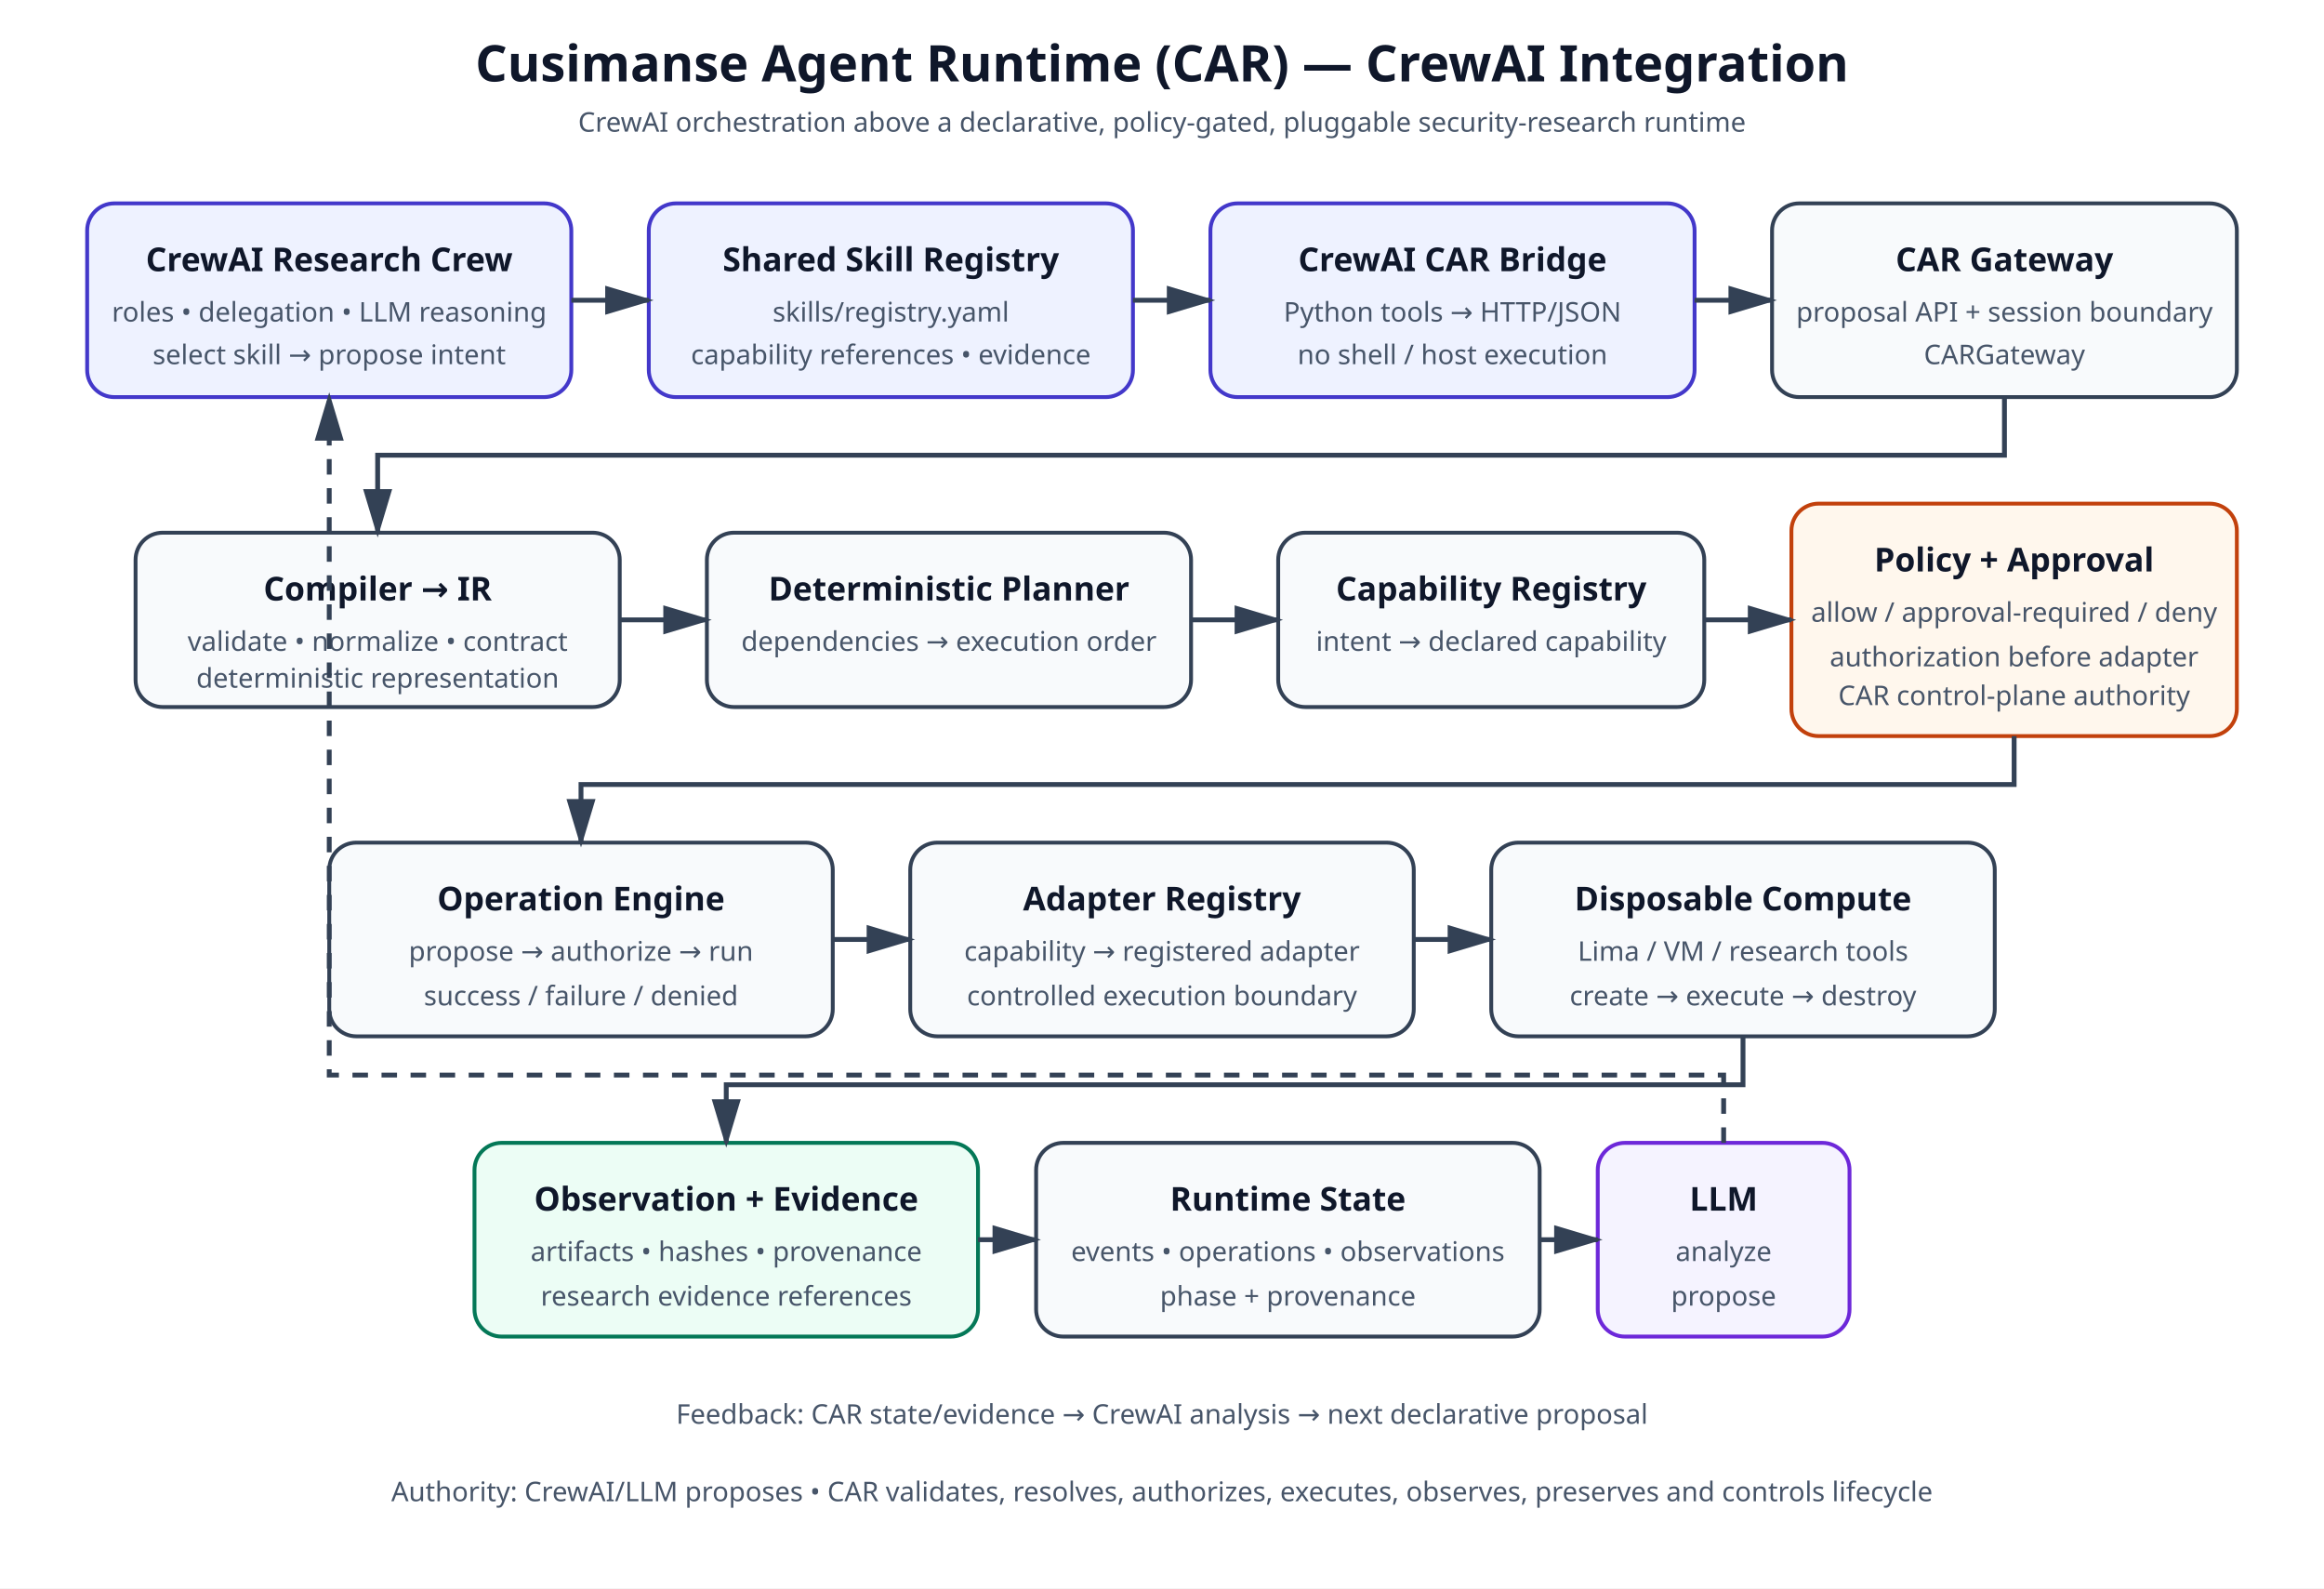
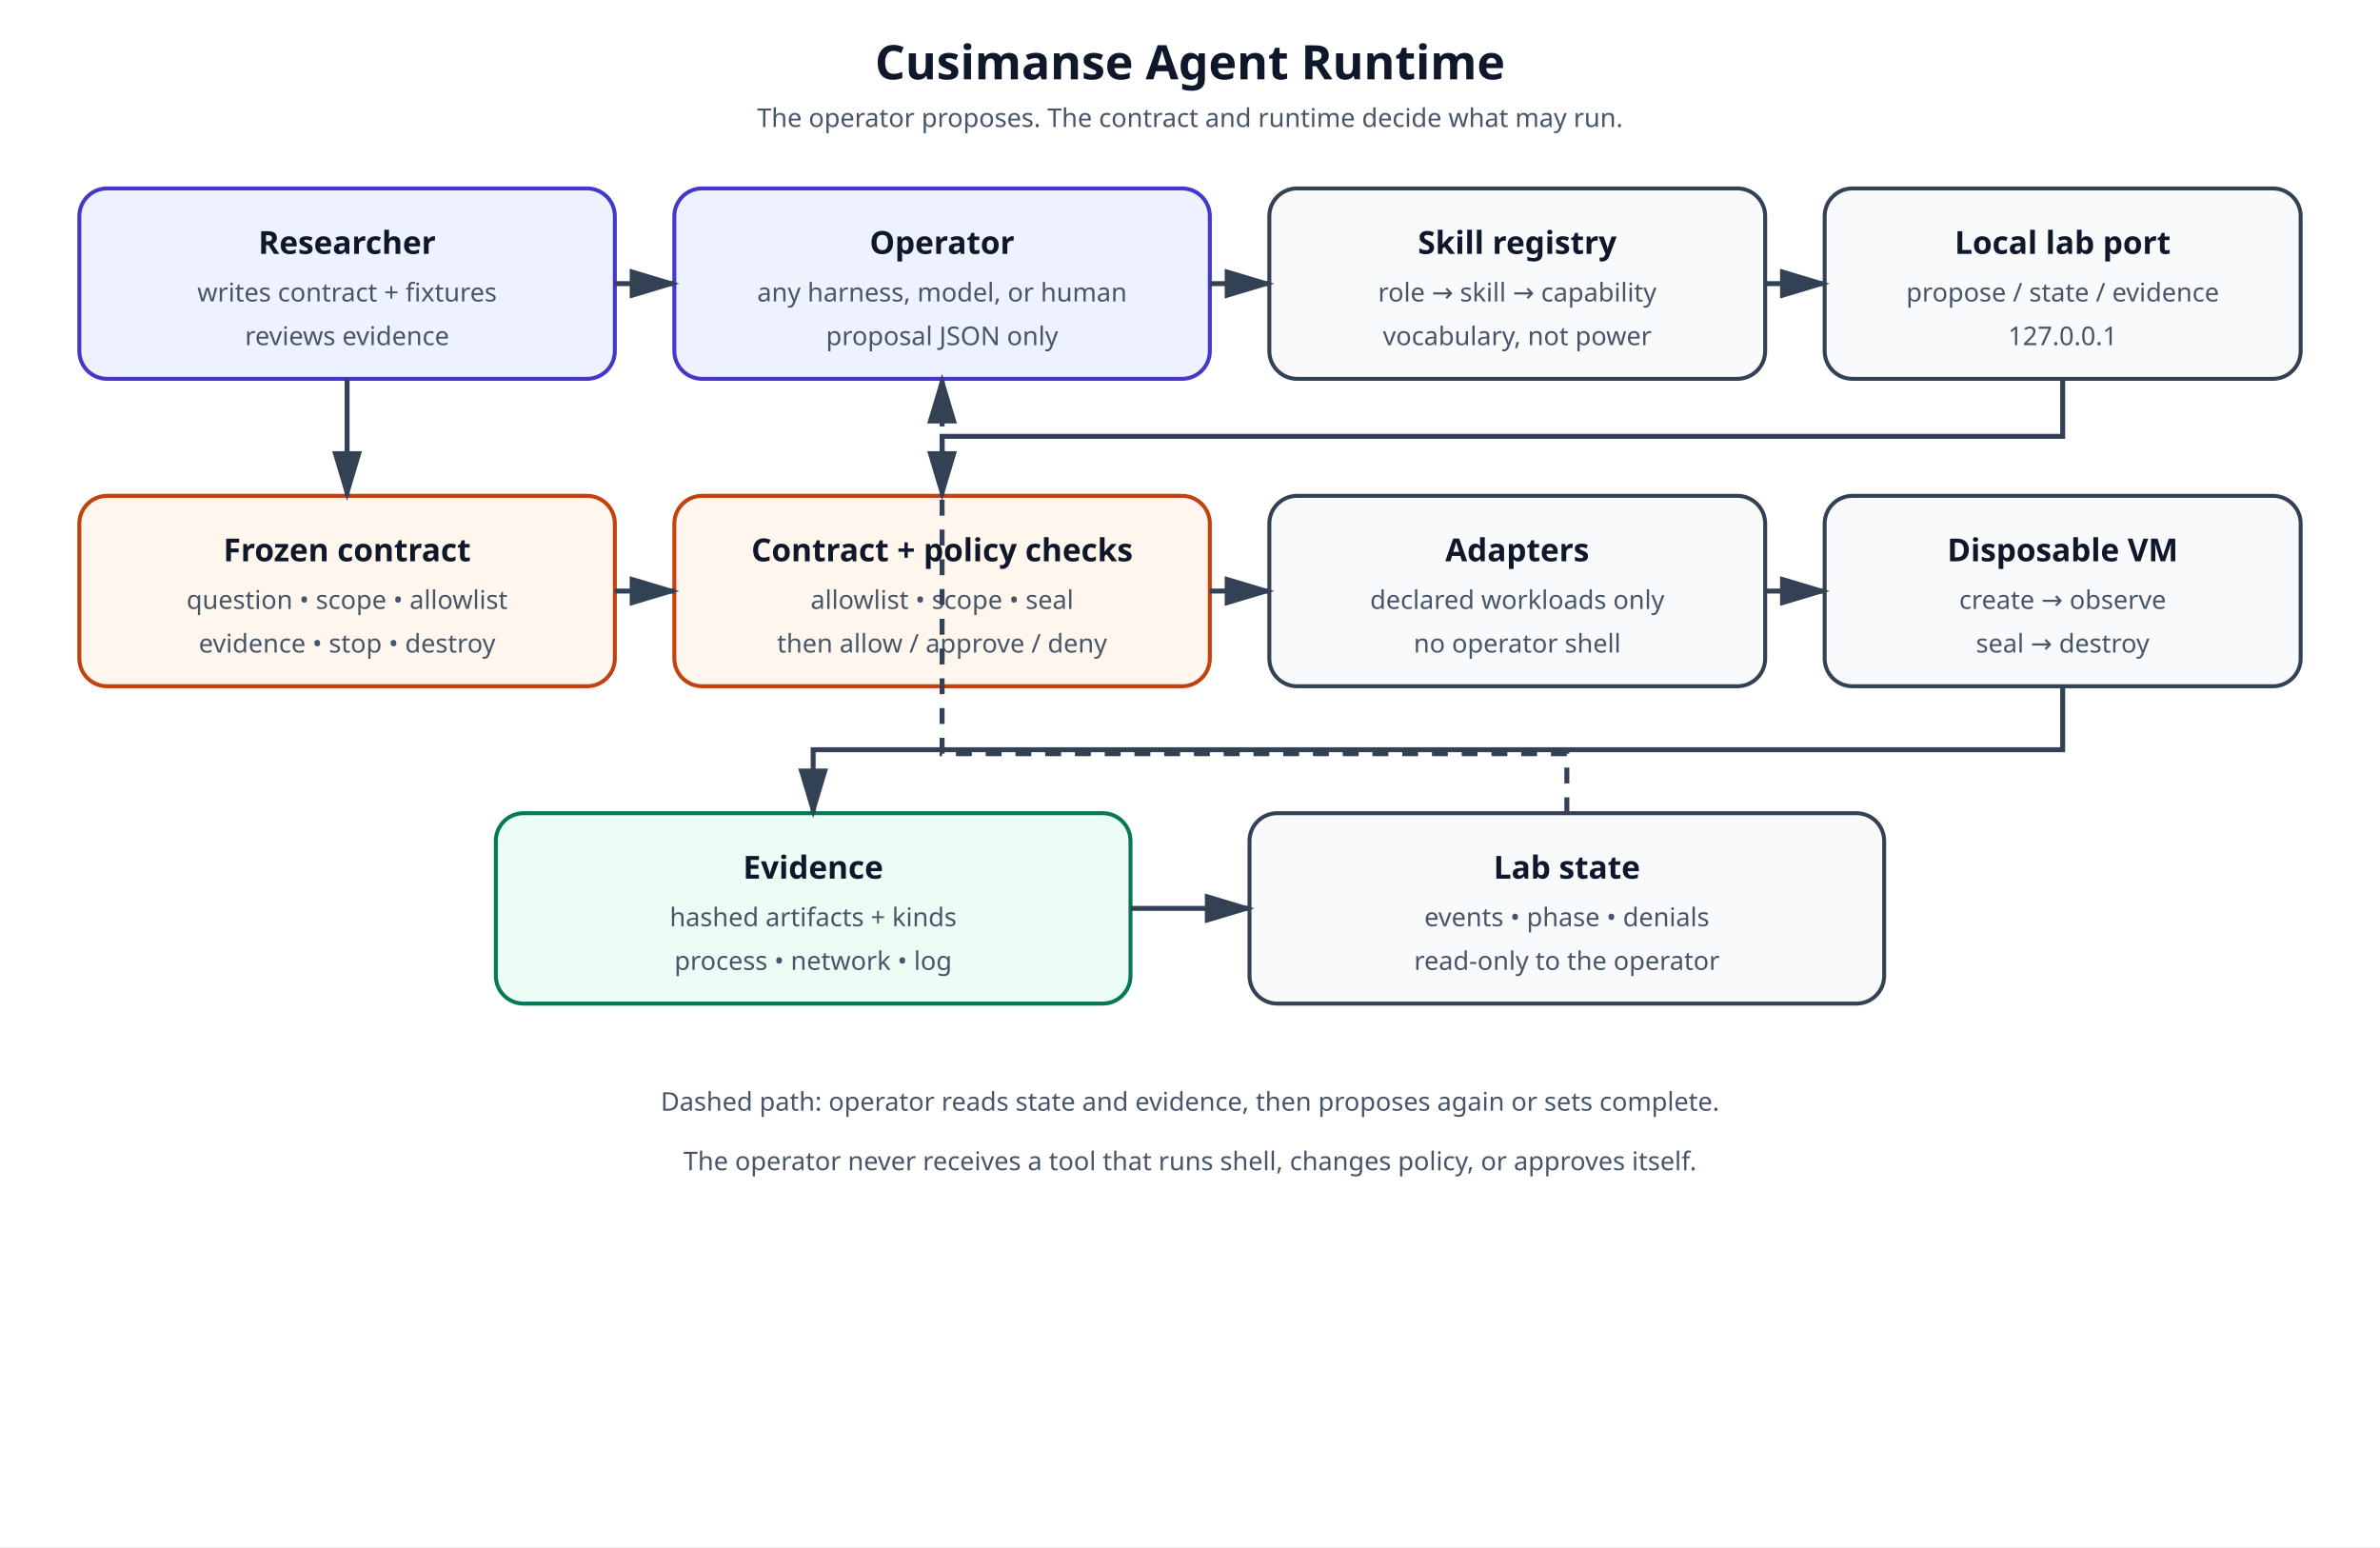
- <svg xmlns="http://www.w3.org/2000/svg" width="1200" height="820" viewBox="0 0 1200 820" role="img" aria-labelledby="title desc">
+ <svg xmlns="http://www.w3.org/2000/svg" width="1200" height="780" viewBox="0 0 1200 780" role="img" aria-labelledby="title desc">
  <defs>
    <marker id="arrow" markerWidth="10" markerHeight="10" refX="9" refY="3" orient="auto">
      <path d="M0,0 L10,3 L0,6 Z" fill="#334155" />
    </marker>
    <style>
      .box{fill:#f8fafc;stroke:#334155;stroke-width:2;rx:14}
      .guard{fill:#fff7ed;stroke:#c2410c;stroke-width:2;rx:14}
      .agent{fill:#eef2ff;stroke:#4338ca;stroke-width:2;rx:14}
      .ev{fill:#ecfdf5;stroke:#047857;stroke-width:2;rx:14}
-       .llm{fill:#f5f3ff;stroke:#6d28d9;stroke-width:2;rx:14}
-       .title{font:700 26px sans-serif;fill:#0f172a}
-       .label{font:600 17px sans-serif;fill:#0f172a}
-       .small{font:14px sans-serif;fill:#475569}
+       .title{font:700 24px sans-serif;fill:#0f172a}
+       .label{font:600 16px sans-serif;fill:#0f172a}
+       .small{font:13px sans-serif;fill:#475569}
      .arrow{stroke:#334155;stroke-width:2.5;fill:none;marker-end:url(#arrow)}
      .dashed{stroke-dasharray:8 7}
    </style>
  </defs>
-   <rect width="1200" height="820" fill="white" />
-   <text x="600" y="42" text-anchor="middle" class="title">Cusimanse Agent Runtime (CAR) — CrewAI Integration</text>
-   <text x="600" y="68" text-anchor="middle" class="small">CrewAI orchestration above a declarative, policy-gated, pluggable security-research runtime</text>
-   <rect x="45" y="105" width="250" height="100" class="agent" />
-   <text x="170" y="140" text-anchor="middle" class="label">CrewAI Research Crew</text>
-   <text x="170" y="166" text-anchor="middle" class="small">roles • delegation • LLM reasoning</text>
-   <text x="170" y="188" text-anchor="middle" class="small">select skill → propose intent</text>
-   <rect x="335" y="105" width="250" height="100" class="agent" />
-   <text x="460" y="140" text-anchor="middle" class="label">Shared Skill Registry</text>
-   <text x="460" y="166" text-anchor="middle" class="small">skills/registry.yaml</text>
-   <text x="460" y="188" text-anchor="middle" class="small">capability references • evidence</text>
-   <rect x="625" y="105" width="250" height="100" class="agent" />
-   <text x="750" y="140" text-anchor="middle" class="label">CrewAI CAR Bridge</text>
-   <text x="750" y="166" text-anchor="middle" class="small">Python tools → HTTP/JSON</text>
-   <text x="750" y="188" text-anchor="middle" class="small">no shell / host execution</text>
-   <rect x="915" y="105" width="240" height="100" class="box" />
-   <text x="1035" y="140" text-anchor="middle" class="label">CAR Gateway</text>
-   <text x="1035" y="166" text-anchor="middle" class="small">proposal API + session boundary</text>
-   <text x="1035" y="188" text-anchor="middle" class="small">CARGateway</text>
-   <path d="M295 155 H335" class="arrow" />
-   <path d="M585 155 H625" class="arrow" />
-   <path d="M875 155 H915" class="arrow" />
-   <rect x="70" y="275" width="250" height="90" class="box" />
-   <text x="195" y="310" text-anchor="middle" class="label">Compiler → IR</text>
-   <text x="195" y="336" text-anchor="middle" class="small">validate • normalize • contract</text>
-   <text x="195" y="355" text-anchor="middle" class="small">deterministic representation</text>
-   <rect x="365" y="275" width="250" height="90" class="box" />
-   <text x="490" y="310" text-anchor="middle" class="label">Deterministic Planner</text>
-   <text x="490" y="336" text-anchor="middle" class="small">dependencies → execution order</text>
-   <rect x="660" y="275" width="220" height="90" class="box" />
-   <text x="770" y="310" text-anchor="middle" class="label">Capability Registry</text>
-   <text x="770" y="336" text-anchor="middle" class="small">intent → declared capability</text>
-   <rect x="925" y="260" width="230" height="120" class="guard" />
-   <text x="1040" y="295" text-anchor="middle" class="label">Policy + Approval</text>
-   <text x="1040" y="321" text-anchor="middle" class="small">allow / approval-required / deny</text>
-   <text x="1040" y="344" text-anchor="middle" class="small">authorization before adapter</text>
-   <text x="1040" y="364" text-anchor="middle" class="small">CAR control-plane authority</text>
-   <path d="M1035 205 V235 H195 V275" class="arrow" />
-   <path d="M320 320 H365" class="arrow" />
-   <path d="M615 320 H660" class="arrow" />
-   <path d="M880 320 H925" class="arrow" />
-   <rect x="170" y="435" width="260" height="100" class="box" />
-   <text x="300" y="470" text-anchor="middle" class="label">Operation Engine</text>
-   <text x="300" y="496" text-anchor="middle" class="small">propose → authorize → run</text>
-   <text x="300" y="519" text-anchor="middle" class="small">success / failure / denied</text>
-   <rect x="470" y="435" width="260" height="100" class="box" />
-   <text x="600" y="470" text-anchor="middle" class="label">Adapter Registry</text>
-   <text x="600" y="496" text-anchor="middle" class="small">capability → registered adapter</text>
-   <text x="600" y="519" text-anchor="middle" class="small">controlled execution boundary</text>
-   <rect x="770" y="435" width="260" height="100" class="box" />
-   <text x="900" y="470" text-anchor="middle" class="label">Disposable Compute</text>
-   <text x="900" y="496" text-anchor="middle" class="small">Lima / VM / research tools</text>
-   <text x="900" y="519" text-anchor="middle" class="small">create → execute → destroy</text>
-   <path d="M1040 380 V405 H300 V435" class="arrow" />
-   <path d="M430 485 H470" class="arrow" />
-   <path d="M730 485 H770" class="arrow" />
-   <rect x="245" y="590" width="260" height="100" class="ev" />
-   <text x="375" y="625" text-anchor="middle" class="label">Observation + Evidence</text>
-   <text x="375" y="651" text-anchor="middle" class="small">artifacts • hashes • provenance</text>
-   <text x="375" y="674" text-anchor="middle" class="small">research evidence references</text>
-   <rect x="535" y="590" width="260" height="100" class="box" />
-   <text x="665" y="625" text-anchor="middle" class="label">Runtime State</text>
-   <text x="665" y="651" text-anchor="middle" class="small">events • operations • observations</text>
-   <text x="665" y="674" text-anchor="middle" class="small">phase + provenance</text>
-   <rect x="825" y="590" width="130" height="100" class="llm" />
-   <text x="890" y="625" text-anchor="middle" class="label">LLM</text>
-   <text x="890" y="651" text-anchor="middle" class="small">analyze</text>
-   <text x="890" y="674" text-anchor="middle" class="small">propose</text>
-   <path d="M900 535 V560 H375 V590" class="arrow" />
-   <path d="M505 640 H535" class="arrow" />
-   <path d="M795 640 H825" class="arrow" />
-   <path d="M890 590 V555 H170 V205" class="arrow dashed" />
-   <text x="600" y="735" text-anchor="middle" class="small">Feedback: CAR state/evidence → CrewAI analysis → next declarative proposal</text>
-   <text x="600" y="775" text-anchor="middle" class="small">Authority: CrewAI/LLM proposes • CAR validates, resolves, authorizes, executes, observes, preserves and controls lifecycle</text>
+   <rect width="1200" height="780" fill="white" />
+   <text x="600" y="40" text-anchor="middle" class="title">Cusimanse Agent Runtime</text>
+   <text x="600" y="64" text-anchor="middle" class="small">The operator proposes. The contract and runtime decide what may run.</text>
+   <rect x="40" y="95" width="270" height="96" class="agent" />
+   <text x="175" y="128" text-anchor="middle" class="label">Researcher</text>
+   <text x="175" y="152" text-anchor="middle" class="small">writes contract + fixtures</text>
+   <text x="175" y="174" text-anchor="middle" class="small">reviews evidence</text>
+   <rect x="340" y="95" width="270" height="96" class="agent" />
+   <text x="475" y="128" text-anchor="middle" class="label">Operator</text>
+   <text x="475" y="152" text-anchor="middle" class="small">any harness, model, or human</text>
+   <text x="475" y="174" text-anchor="middle" class="small">proposal JSON only</text>
+   <rect x="640" y="95" width="250" height="96" class="box" />
+   <text x="765" y="128" text-anchor="middle" class="label">Skill registry</text>
+   <text x="765" y="152" text-anchor="middle" class="small">role → skill → capability</text>
+   <text x="765" y="174" text-anchor="middle" class="small">vocabulary, not power</text>
+   <rect x="920" y="95" width="240" height="96" class="box" />
+   <text x="1040" y="128" text-anchor="middle" class="label">Local lab port</text>
+   <text x="1040" y="152" text-anchor="middle" class="small">propose / state / evidence</text>
+   <text x="1040" y="174" text-anchor="middle" class="small">127.0.0.1</text>
+   <path d="M310 143 H340" class="arrow" />
+   <path d="M610 143 H640" class="arrow" />
+   <path d="M890 143 H920" class="arrow" />
+   <rect x="40" y="250" width="270" height="96" class="guard" />
+   <text x="175" y="283" text-anchor="middle" class="label">Frozen contract</text>
+   <text x="175" y="307" text-anchor="middle" class="small">question • scope • allowlist</text>
+   <text x="175" y="329" text-anchor="middle" class="small">evidence • stop • destroy</text>
+   <rect x="340" y="250" width="270" height="96" class="guard" />
+   <text x="475" y="283" text-anchor="middle" class="label">Contract + policy checks</text>
+   <text x="475" y="307" text-anchor="middle" class="small">allowlist • scope • seal</text>
+   <text x="475" y="329" text-anchor="middle" class="small">then allow / approve / deny</text>
+   <rect x="640" y="250" width="250" height="96" class="box" />
+   <text x="765" y="283" text-anchor="middle" class="label">Adapters</text>
+   <text x="765" y="307" text-anchor="middle" class="small">declared workloads only</text>
+   <text x="765" y="329" text-anchor="middle" class="small">no operator shell</text>
+   <rect x="920" y="250" width="240" height="96" class="box" />
+   <text x="1040" y="283" text-anchor="middle" class="label">Disposable VM</text>
+   <text x="1040" y="307" text-anchor="middle" class="small">create → observe</text>
+   <text x="1040" y="329" text-anchor="middle" class="small">seal → destroy</text>
+   <path d="M175 191 V250" class="arrow" />
+   <path d="M1040 191 V220 H475 V250" class="arrow" />
+   <path d="M310 298 H340" class="arrow" />
+   <path d="M610 298 H640" class="arrow" />
+   <path d="M890 298 H920" class="arrow" />
+   <rect x="250" y="410" width="320" height="96" class="ev" />
+   <text x="410" y="443" text-anchor="middle" class="label">Evidence</text>
+   <text x="410" y="467" text-anchor="middle" class="small">hashed artifacts + kinds</text>
+   <text x="410" y="489" text-anchor="middle" class="small">process • network • log</text>
+   <rect x="630" y="410" width="320" height="96" class="box" />
+   <text x="790" y="443" text-anchor="middle" class="label">Lab state</text>
+   <text x="790" y="467" text-anchor="middle" class="small">events • phase • denials</text>
+   <text x="790" y="489" text-anchor="middle" class="small">read-only to the operator</text>
+   <path d="M1040 346 V378 H410 V410" class="arrow" />
+   <path d="M570 458 H630" class="arrow" />
+   <path d="M790 410 V380 H475 V191" class="arrow dashed" />
+   <text x="600" y="560" text-anchor="middle" class="small">Dashed path: operator reads state and evidence, then proposes again or sets complete.</text>
+   <text x="600" y="590" text-anchor="middle" class="small">The operator never receives a tool that runs shell, changes policy, or approves itself.</text>
</svg>
